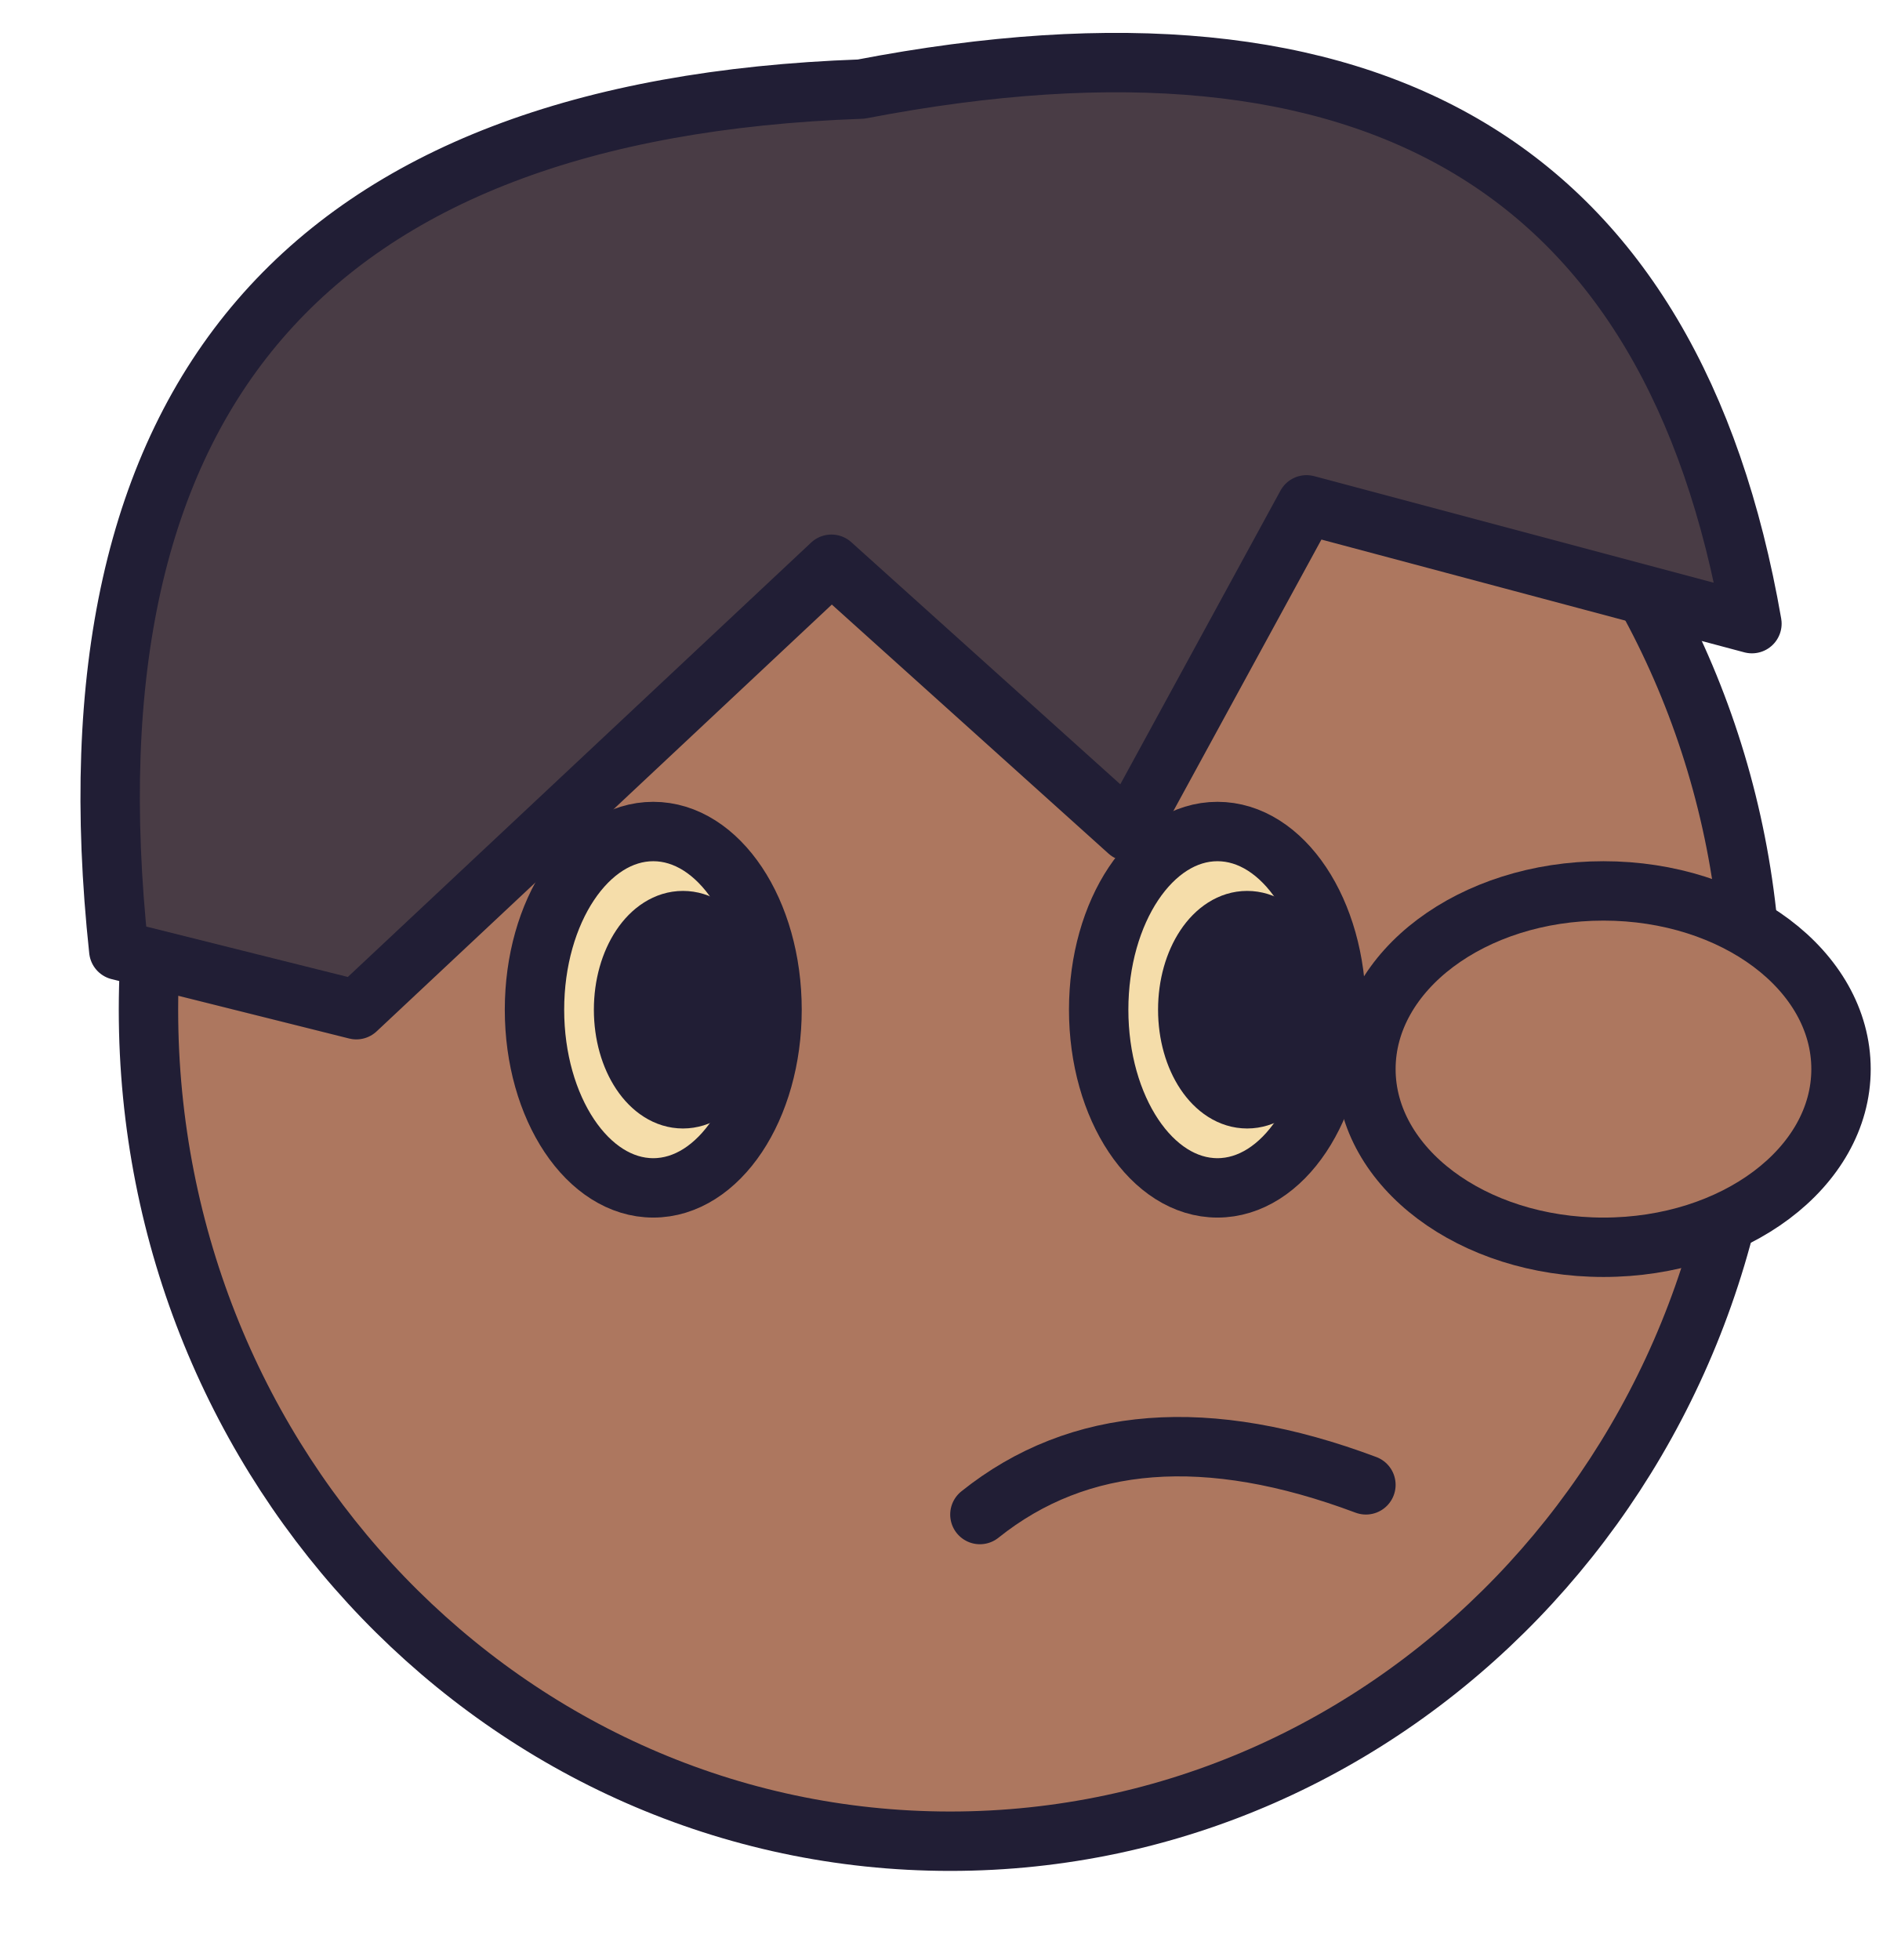
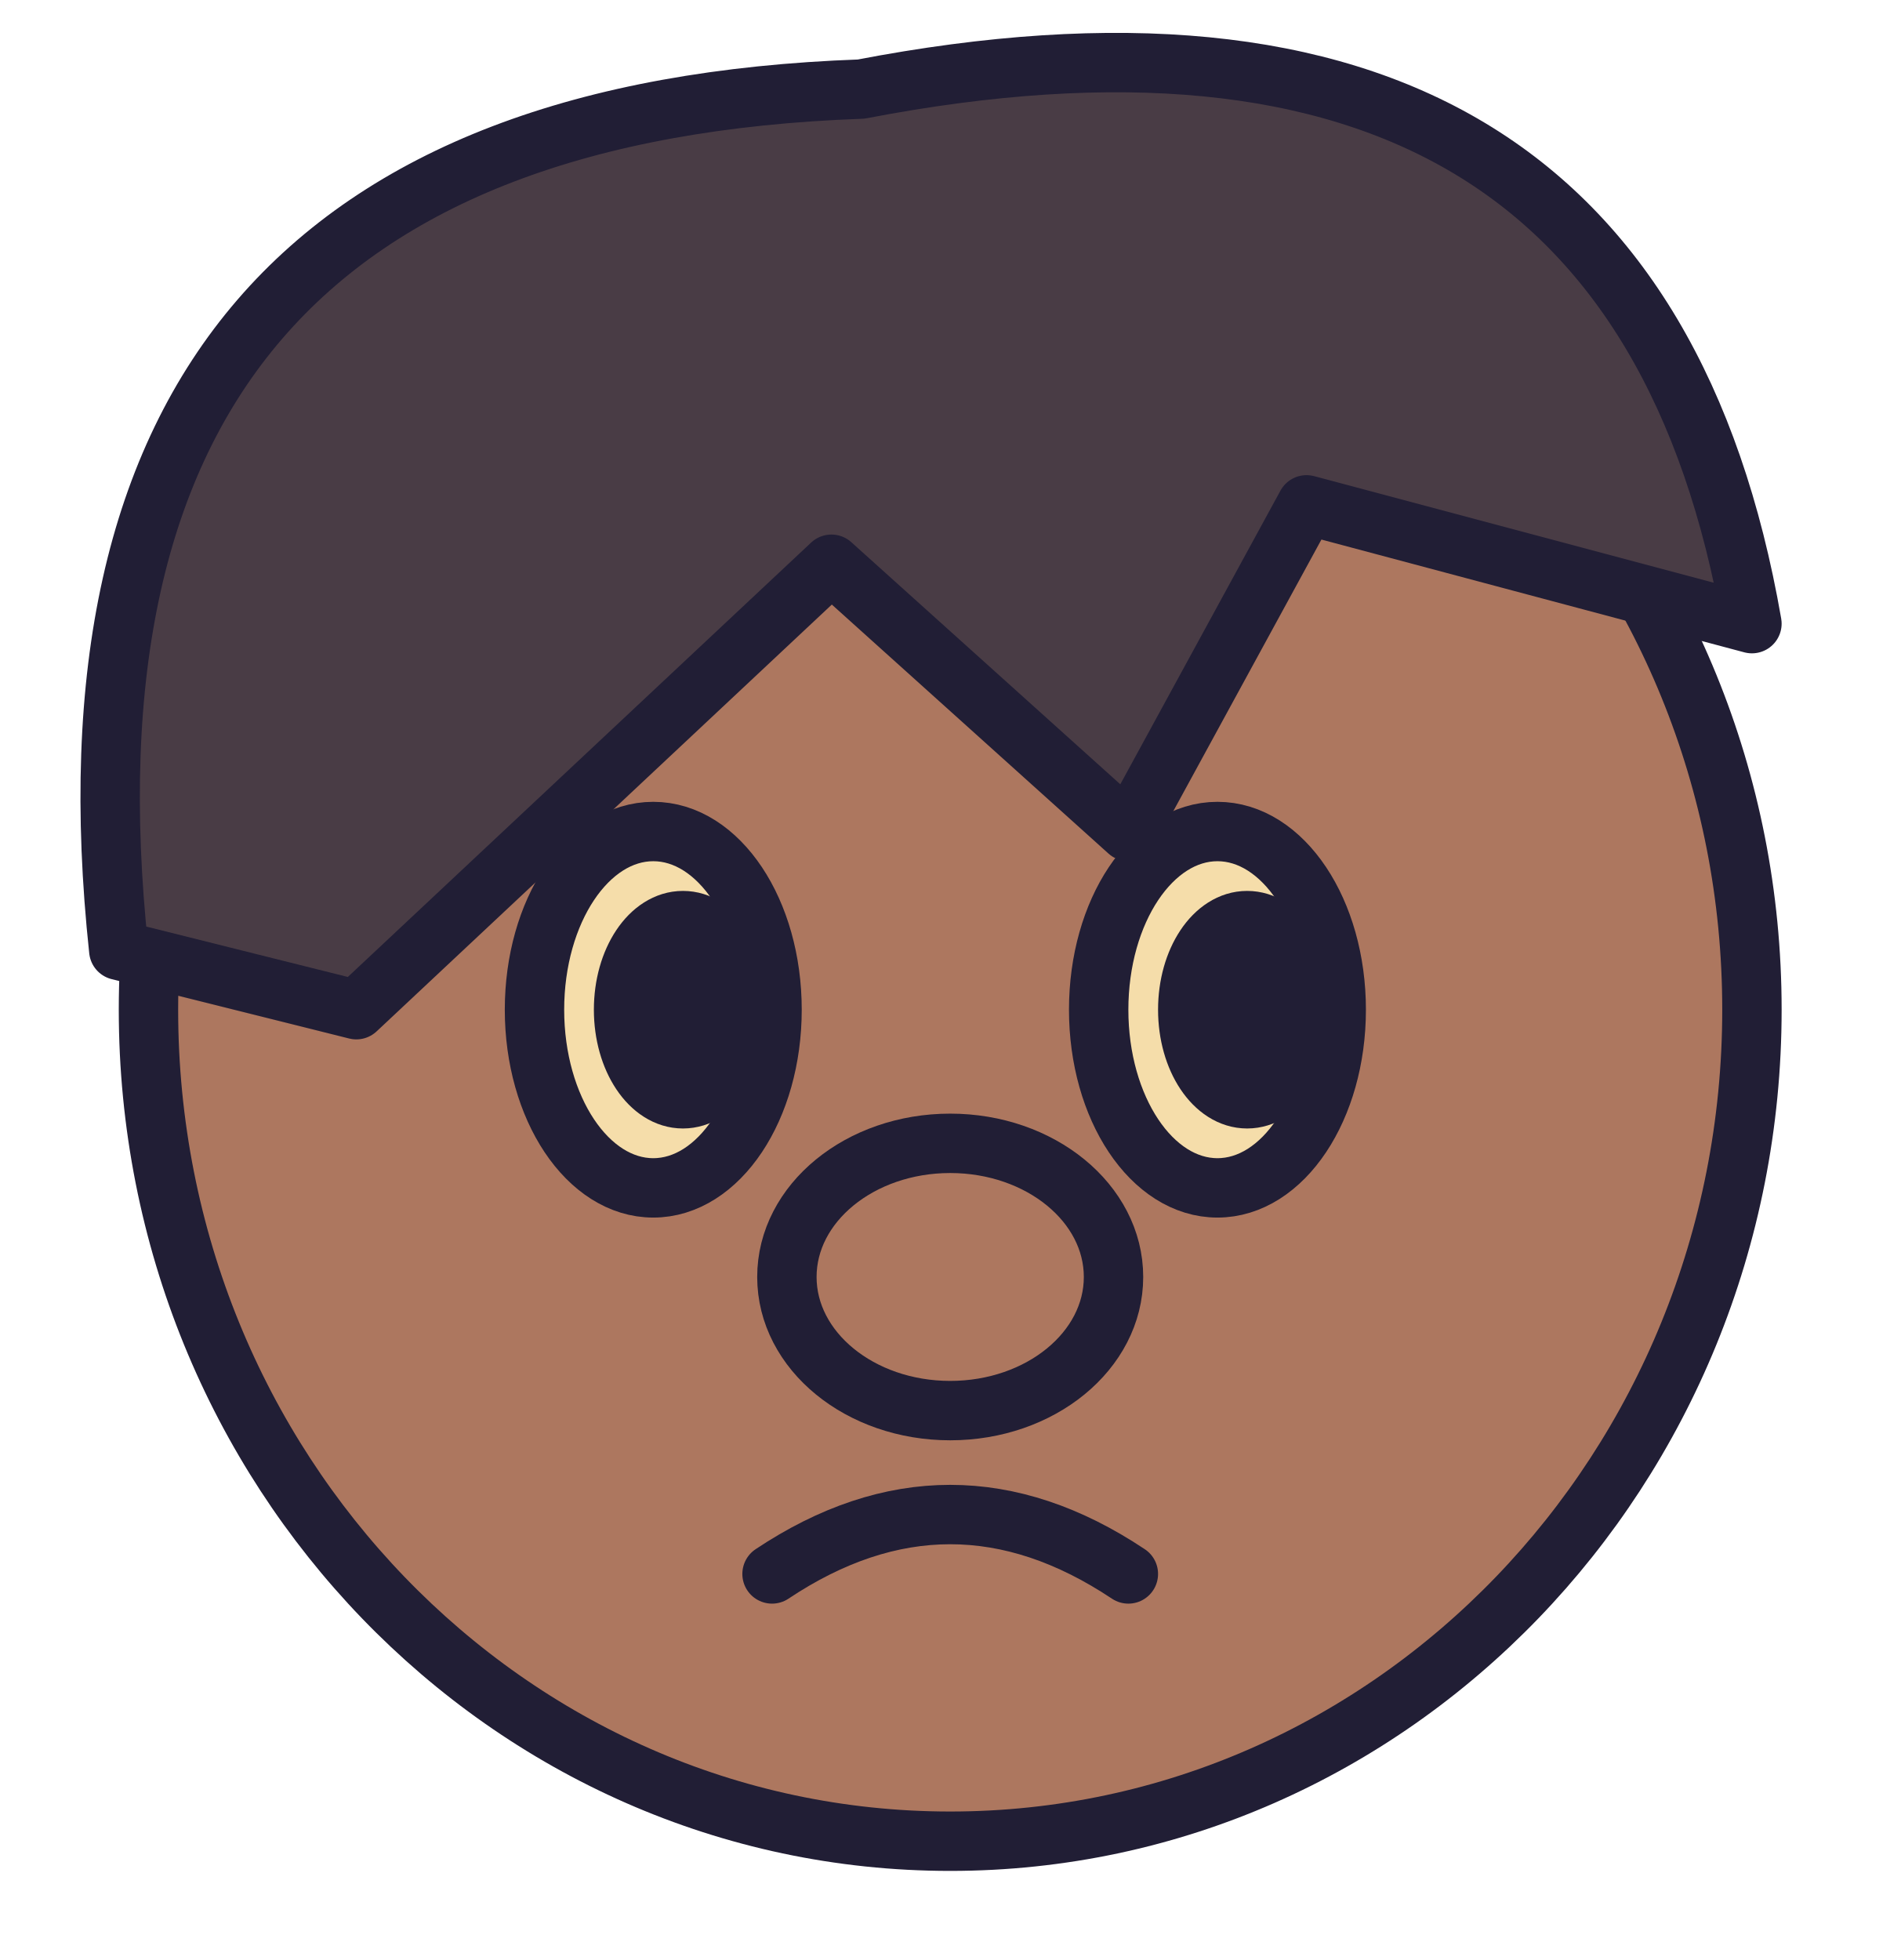
<svg xmlns="http://www.w3.org/2000/svg" width="64" height="66" viewBox="0 0 64 66">
  <ellipse cx="32" cy="34" rx="27" ry="28" fill="#ad775f" stroke="#211e35" stroke-width="2" />
  <path d="M4 32q-3 -28 25 -29 26 -5 30 18l-15 -4 -6 11 -10 -9 -16 15Z" fill="#493c45" stroke="#211e35" stroke-width="2" stroke-linejoin="round" stroke-linecap="round" />
-   <ellipse cx="54" cy="36" rx="8" ry="6" fill="#ad775f" stroke="#211e35" stroke-width="2" />
-   <path d="M33 51q5 -4 13 -1" fill="none" stroke="#211e35" stroke-width="2" stroke-linejoin="round" stroke-linecap="round" />
+   <ellipse cx="32" cy="43" rx="5.5" ry="4.5" fill="#ad775f" stroke="#211e35" stroke-width="2" />
+   <path d="M26 53q6 -4 12 0" fill="none" stroke="#211e35" stroke-width="2" stroke-linejoin="round" stroke-linecap="round" />
  <ellipse cx="22" cy="34" rx="4" ry="6" fill="#f5ddaa" stroke="#211e35" stroke-width="2" />
  <ellipse cx="23" cy="34" rx="2" ry="3" fill="#211e35" stroke="#211e35" stroke-width="2" />
  <ellipse cx="41" cy="34" rx="4" ry="6" fill="#f5ddaa" stroke="#211e35" stroke-width="2" />
  <ellipse cx="42" cy="34" rx="2" ry="3" fill="#211e35" stroke="#211e35" stroke-width="2" />
</svg>
